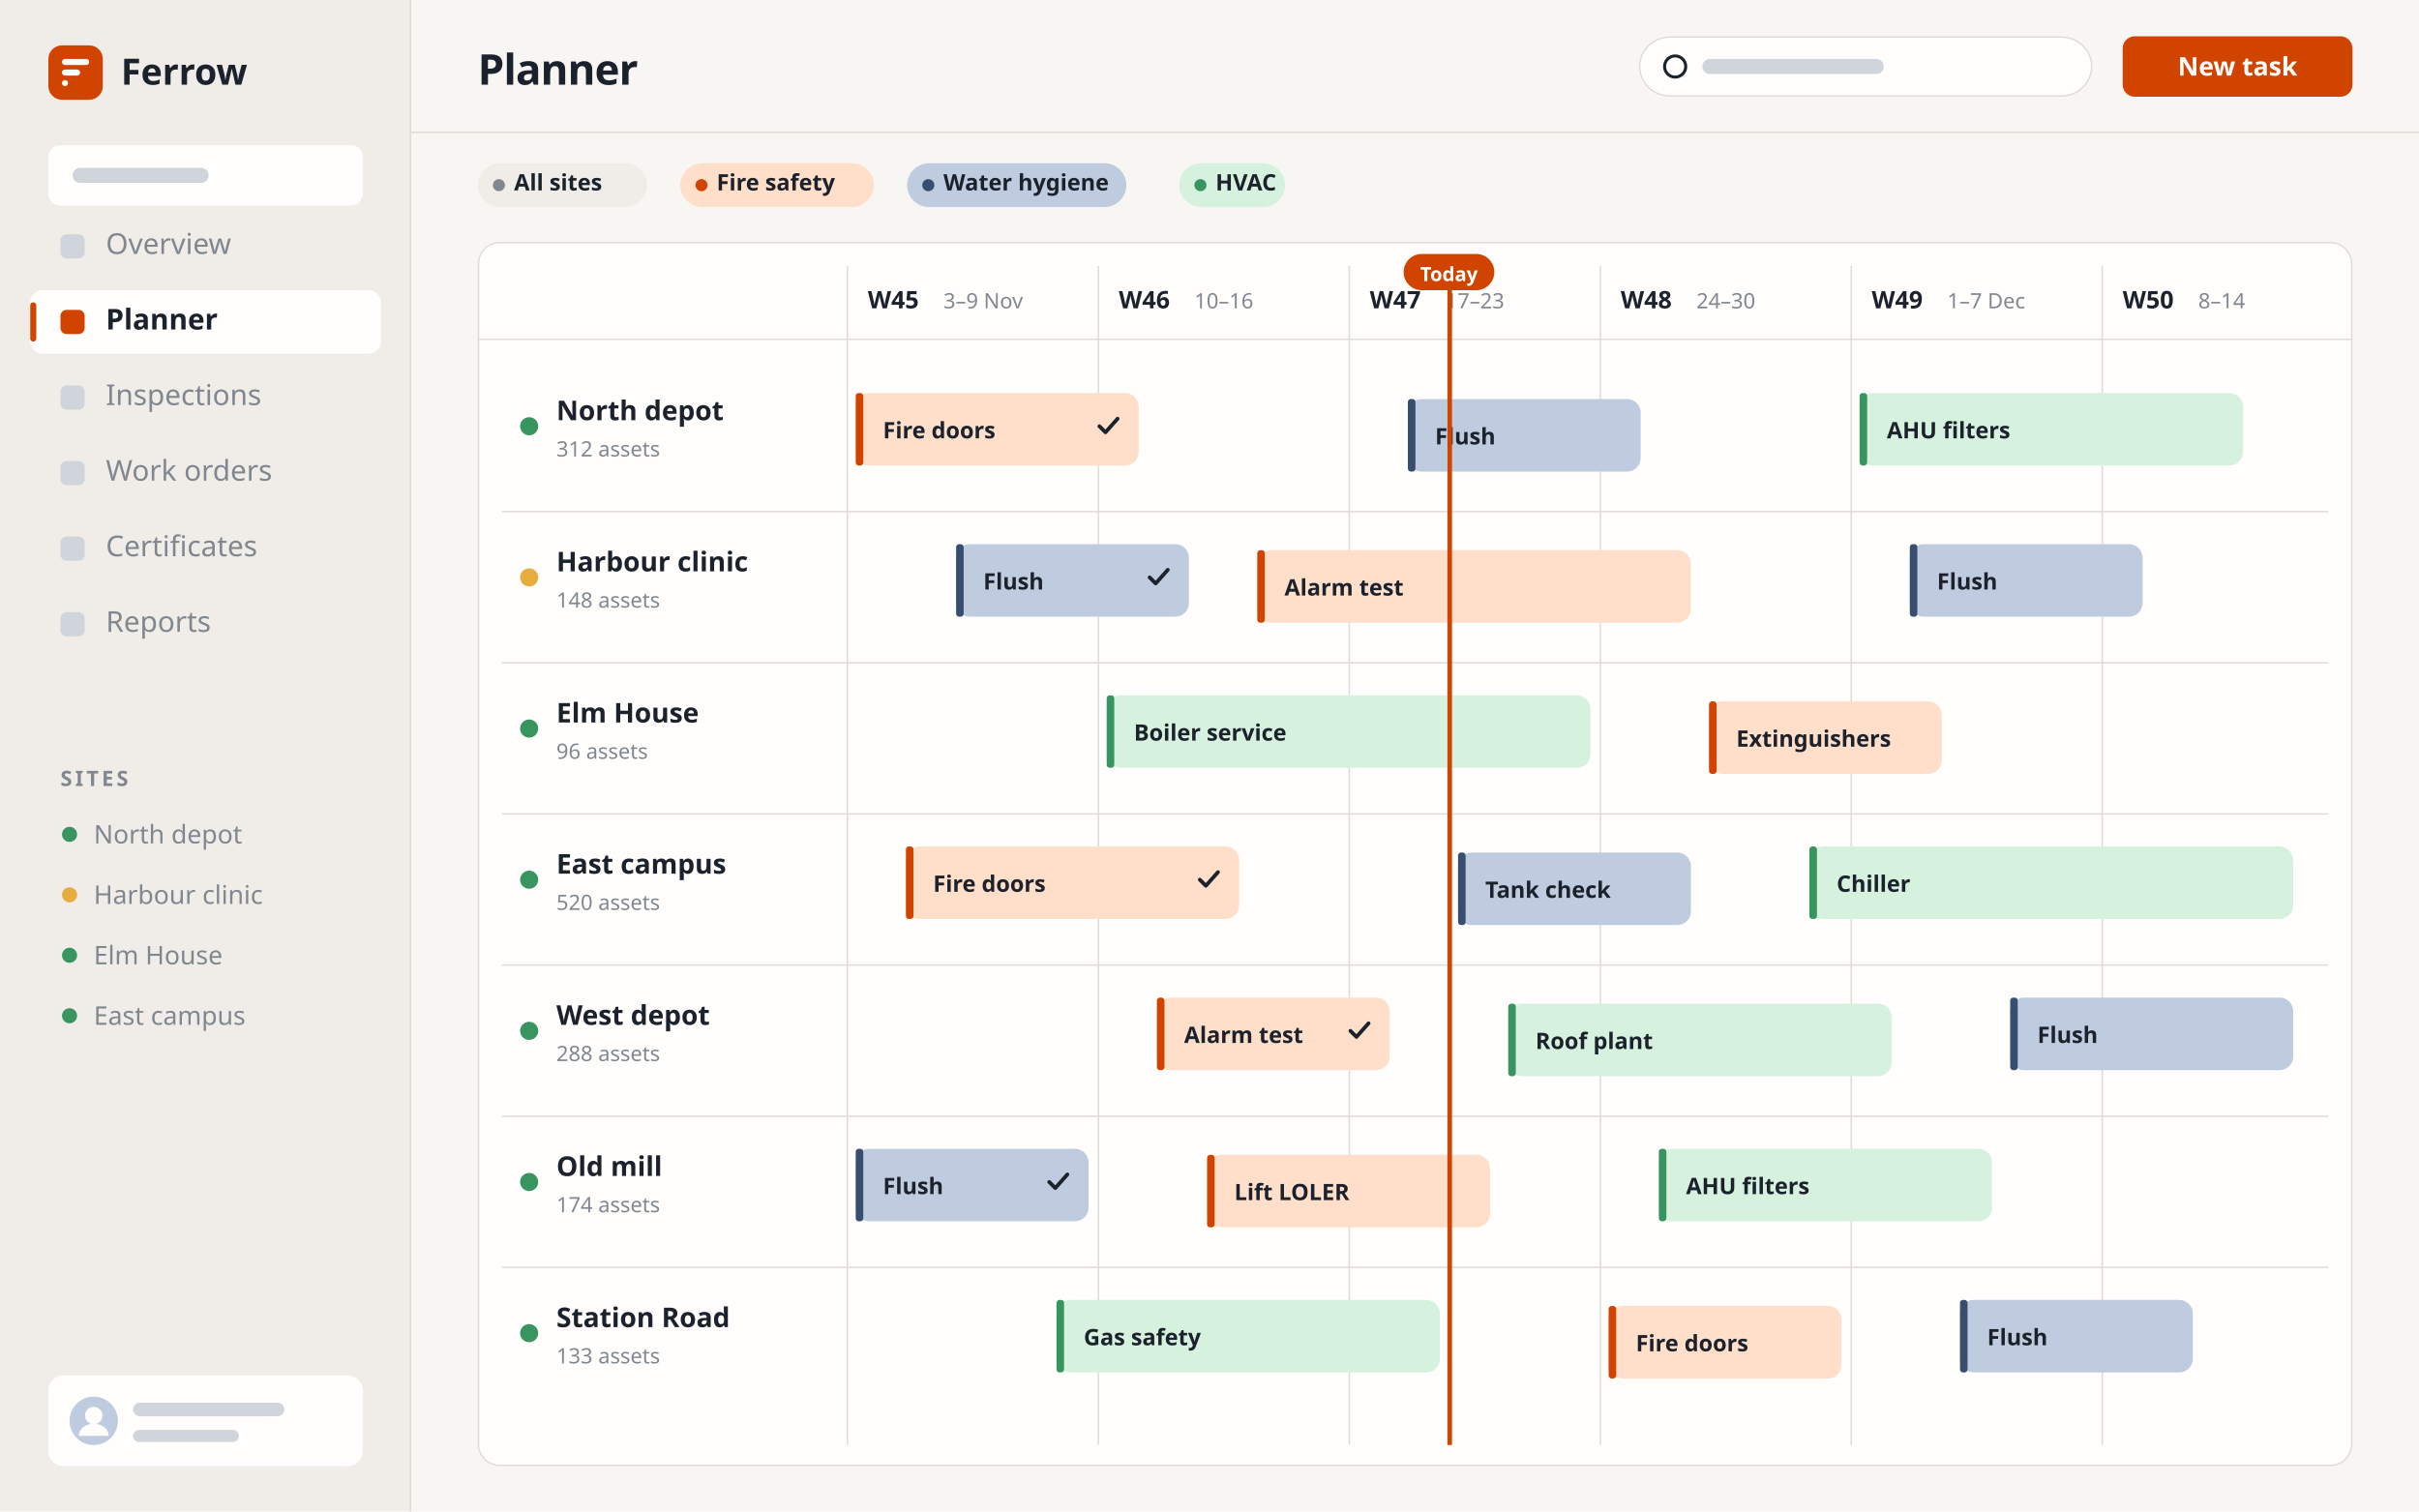
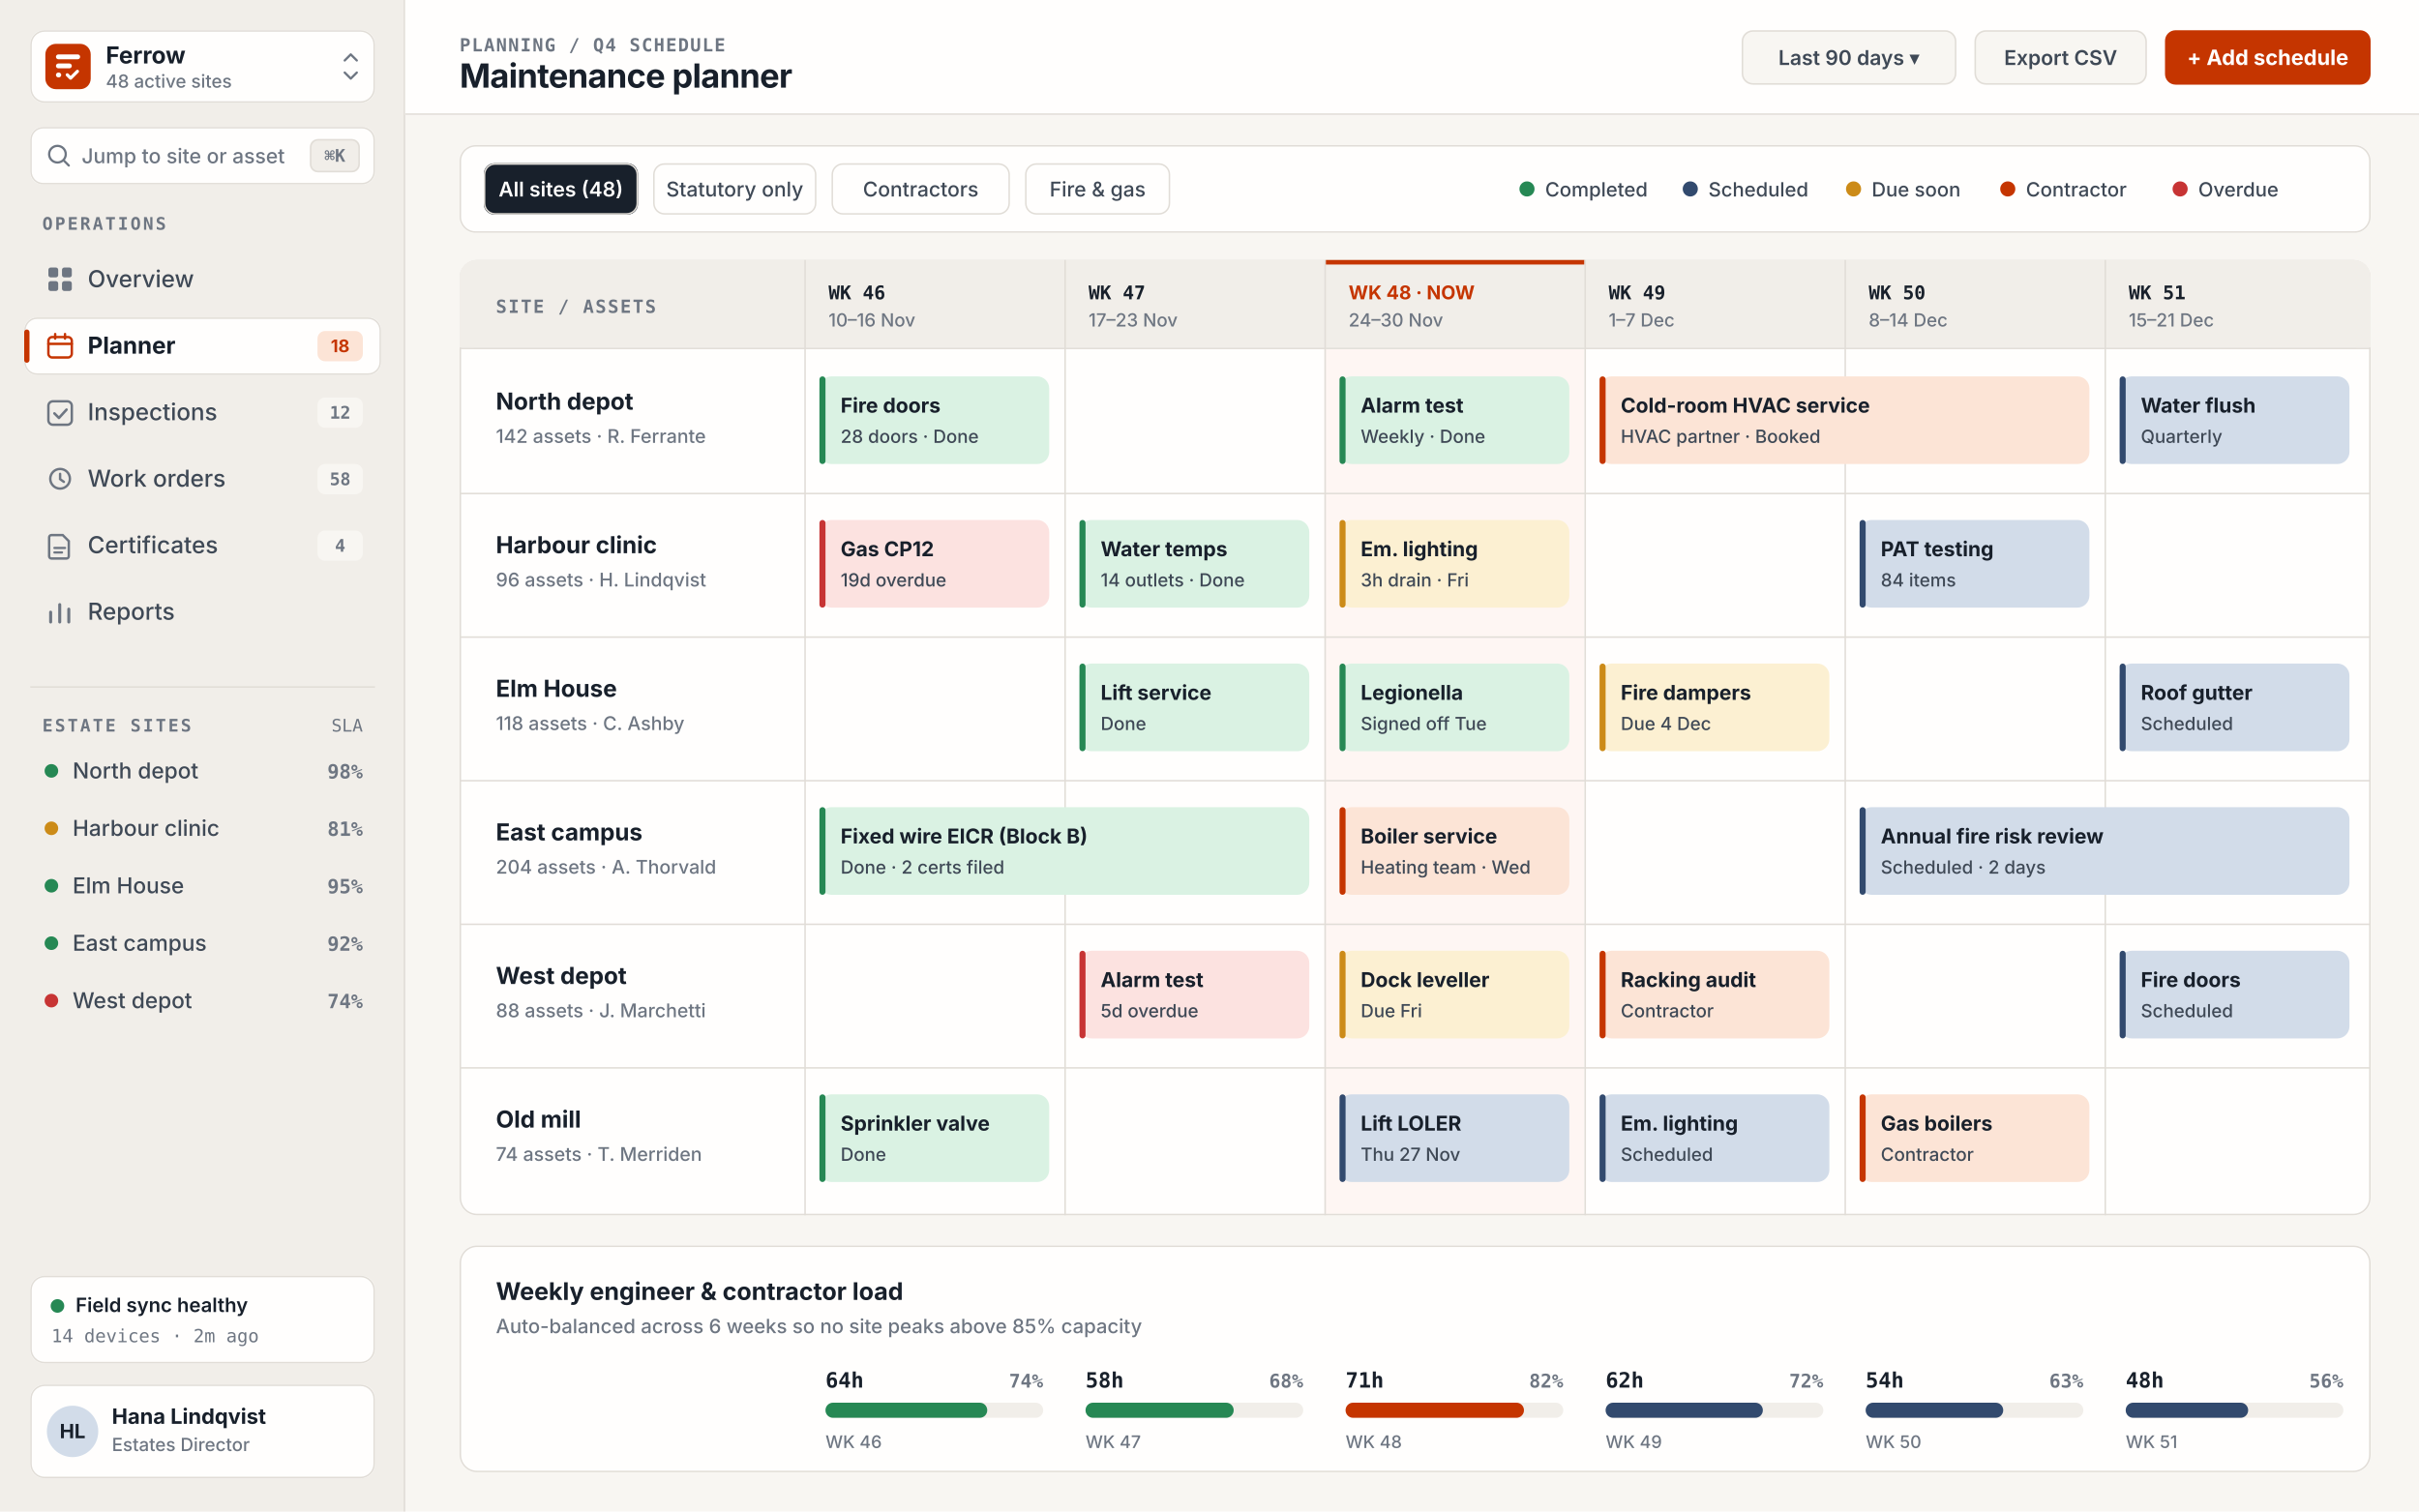
<svg xmlns="http://www.w3.org/2000/svg" viewBox="0 0 1600 1000" width="1600" height="1000">
-   <style>.s-bg{fill:#f8f6f3}.s-panel{fill:#fffefd}.s-sunk{fill:#f0ede9}.s-line{fill:#dfdcd7}.s-ink{fill:#1b222c}.s-muted{fill:#81878f}.s-faint{fill:#d0d4db}.s-acc{fill:#d14400}.s-acc2{fill:#ffdfca}.s-ok{fill:#389560}.s-ok2{fill:#d6f2de}.s-warn{fill:#e6ac3d}.s-warn2{fill:#fdedc9}.s-bad{fill:#cf4040}.s-bad2{fill:#ffe4e1}.s-data{fill:#384e6e}.s-data2{fill:#bfccdf}.s-skin{fill:#d6d3cf}.s-hair{fill:#1f2733}.s-hair2{fill:#7d838e}.s-stroke{fill:none;stroke:#dfdcd7}.s-stroke-ink{fill:none;stroke:#1b222c}.s-stroke-acc{fill:none;stroke:#d14400}.s-stroke-data{fill:none;stroke:#384e6e}.s-text{fill:#1b222c;font-family:system-ui,sans-serif}.s-text-muted{fill:#81878f;font-family:system-ui,sans-serif}.s-text-acc{fill:#d14400;font-family:system-ui,sans-serif}.s-num{fill:#1b222c;font-family:system-ui,sans-serif}.s-logo{fill:currentColor}.s-logo-text{fill:currentColor;font-family:system-ui,sans-serif}</style>
+   <style>.s-bg{fill:#f8f6f2}.s-panel{fill:#fffefd}.s-sunk{fill:#f1eee9}.s-line{fill:#e1ddd7}.s-grid{fill:#eae6e0}.s-ink{fill:#18202b}.s-ink-soft{fill:#3f4956}.s-muted{fill:#6e7682}.s-faint{fill:#cfd4dc}.s-acc{fill:#c53500}.s-acc2{fill:#fce4d6}.s-ok{fill:#268854}.s-ok2{fill:#daf2e3}.s-warn{fill:#cc8b18}.s-warn2{fill:#fcf0d2}.s-bad{fill:#c73434}.s-bad2{fill:#fce2e0}.s-data{fill:#324a6e}.s-data2{fill:#d2dce9}.s-skin{fill:#d6d3cf}.s-hair{fill:#1f2733}.s-hair2{fill:#7d838e}.s-stroke{fill:none;stroke:#e1ddd7}.s-stroke-grid{fill:none;stroke:#eae6e0}.s-stroke-faint{fill:none;stroke:#cfd4dc}.s-stroke-ink{fill:none;stroke:#18202b}.s-stroke-panel{fill:none;stroke:#fffefd}.s-stroke-muted{fill:none;stroke:#6e7682}.s-stroke-acc{fill:none;stroke:#c53500}.s-stroke-ok{fill:none;stroke:#268854}.s-stroke-warn{fill:none;stroke:#cc8b18}.s-stroke-bad{fill:none;stroke:#c73434}.s-stroke-data{fill:none;stroke:#324a6e}.s-text{fill:#18202b;font-family:system-ui,-apple-system,sans-serif}.s-text-soft{fill:#3f4956;font-family:system-ui,-apple-system,sans-serif}.s-text-muted{fill:#6e7682;font-family:system-ui,-apple-system,sans-serif}.s-text-acc{fill:#c53500;font-family:system-ui,-apple-system,sans-serif}.s-text-on-acc{fill:#fffefd;font-family:system-ui,-apple-system,sans-serif}.s-text-ok{fill:#268854;font-family:system-ui,-apple-system,sans-serif}.s-text-bad{fill:#c73434;font-family:system-ui,-apple-system,sans-serif}.s-text-mono{fill:#6e7682;font-family:ui-monospace,Menlo,monospace}.s-text-mono-ink{fill:#18202b;font-family:ui-monospace,Menlo,monospace}.s-num{fill:#18202b;font-family:system-ui,-apple-system,sans-serif}</style>
  <rect x="0" y="0" width="1600" height="1000" class="s-bg" />
-   <rect x="0" y="0" width="272" height="1000" class="s-sunk" />
-   <rect x="271" y="0" width="1" height="1000" class="s-line" />
-   <rect x="32" y="30" width="36" height="36" rx="9" class="s-acc" />
-   <rect x="41" y="39" width="18" height="4" rx="2" class="s-panel" />
-   <rect x="41" y="46" width="12" height="4" rx="2" class="s-panel" />
-   <rect x="41" y="53" width="4" height="4" rx="2" class="s-panel" />
-   <text x="80" y="56" font-size="24" font-weight="760" text-anchor="start" class="s-text">Ferrow</text>
-   <rect x="32" y="96" width="208" height="40" rx="8" class="s-panel" />
-   <rect x="48" y="111" width="90" height="10" rx="5" class="s-faint" />
-   <rect x="40" y="155" width="16" height="16" rx="4" class="s-faint" />
-   <text x="70" y="168" font-size="19" font-weight="500" text-anchor="start" class="s-text-muted">Overview</text>
-   <rect x="20" y="192" width="232" height="42" rx="8" class="s-panel" />
-   <rect x="20" y="200" width="4" height="26" rx="2" class="s-acc" />
-   <rect x="40" y="205" width="16" height="16" rx="4" class="s-acc" />
-   <text x="70" y="218" font-size="19" font-weight="650" text-anchor="start" class="s-text">Planner</text>
-   <rect x="40" y="255" width="16" height="16" rx="4" class="s-faint" />
-   <text x="70" y="268" font-size="19" font-weight="500" text-anchor="start" class="s-text-muted">Inspections</text>
-   <rect x="40" y="305" width="16" height="16" rx="4" class="s-faint" />
-   <text x="70" y="318" font-size="19" font-weight="500" text-anchor="start" class="s-text-muted">Work orders</text>
-   <rect x="40" y="355" width="16" height="16" rx="4" class="s-faint" />
-   <text x="70" y="368" font-size="19" font-weight="500" text-anchor="start" class="s-text-muted">Certificates</text>
-   <rect x="40" y="405" width="16" height="16" rx="4" class="s-faint" />
-   <text x="70" y="418" font-size="19" font-weight="500" text-anchor="start" class="s-text-muted">Reports</text>
-   <text x="40" y="520" font-size="14" font-weight="700" text-anchor="start" class="s-text-muted" letter-spacing="2">SITES</text>
-   <circle cx="46" cy="552" r="5" class="s-ok" />
-   <text x="62" y="558" font-size="17" font-weight="500" text-anchor="start" class="s-text-muted">North depot</text>
-   <circle cx="46" cy="592" r="5" class="s-warn" />
-   <text x="62" y="598" font-size="17" font-weight="500" text-anchor="start" class="s-text-muted">Harbour clinic</text>
-   <circle cx="46" cy="632" r="5" class="s-ok" />
-   <text x="62" y="638" font-size="17" font-weight="500" text-anchor="start" class="s-text-muted">Elm House</text>
-   <circle cx="46" cy="672" r="5" class="s-ok" />
-   <text x="62" y="678" font-size="17" font-weight="500" text-anchor="start" class="s-text-muted">East campus</text>
-   <rect x="32" y="910" width="208" height="60" rx="10" class="s-panel" />
-   <circle cx="62" cy="940" r="16" class="s-data2" />
-   <circle cx="62" cy="936.48" r="5.76" class="s-panel" />
-   <path d="M52.08 949.92a9.92 8 0 0 1 19.84 0" class="s-panel" />
-   <rect x="88" y="928" width="100" height="9" rx="4.5" class="s-faint" />
-   <rect x="88" y="946" width="70" height="8" rx="4" class="s-faint" />
-   <rect x="272" y="0" width="1328" height="88" class="s-bg" />
-   <rect x="272" y="87" width="1328" height="1" class="s-line" />
-   <text x="316" y="56" font-size="28" font-weight="720" text-anchor="start" class="s-text" letter-spacing="-0.5">Planner</text>
-   <rect x="1084" y="24" width="300" height="40" rx="20" class="s-panel" />
-   <rect x="1084.5" y="24.5" width="299" height="39" rx="20" class="s-stroke" />
-   <circle cx="1108" cy="44" r="7" class="s-stroke-ink" stroke-width="2" />
-   <rect x="1126" y="39" width="120" height="10" rx="5" class="s-faint" />
-   <rect x="1404" y="24" width="152" height="40" rx="8" class="s-acc" />
-   <text x="1480" y="50" font-size="17" font-weight="650" text-anchor="middle" class="s-text" style="fill:var(--shot-panel,#fff)">New task</text>
-   <rect x="316" y="108" width="112" height="29" rx="14.5" class="s-sunk" />
-   <circle cx="330" cy="122.5" r="4" class="s-muted" />
-   <text x="340" y="126" font-size="15" font-weight="560" text-anchor="start" class="s-text">All sites</text>
-   <rect x="450" y="108" width="128" height="29" rx="14.5" class="s-acc2" />
-   <circle cx="464" cy="122.5" r="4" class="s-acc" />
-   <text x="474" y="126" font-size="15" font-weight="560" text-anchor="start" class="s-text">Fire safety</text>
-   <rect x="600" y="108" width="145" height="29" rx="14.5" class="s-data2" />
-   <circle cx="614" cy="122.5" r="4" class="s-data" />
-   <text x="624" y="126" font-size="15" font-weight="560" text-anchor="start" class="s-text">Water hygiene</text>
-   <rect x="780" y="108" width="70" height="29" rx="14.5" class="s-ok2" />
-   <circle cx="794" cy="122.5" r="4" class="s-ok" />
-   <text x="804" y="126" font-size="15" font-weight="560" text-anchor="start" class="s-text">HVAC</text>
-   <rect x="316" y="160" width="1240" height="810" rx="14" class="s-panel" />
-   <rect x="316.5" y="160.5" width="1239" height="809" rx="14" class="s-stroke" />
-   <text x="574" y="204" font-size="16" font-weight="650" text-anchor="start" class="s-text">W45</text>
-   <text x="624" y="204" font-size="14" font-weight="500" text-anchor="start" class="s-text-muted">3–9 Nov</text>
-   <rect x="560" y="176" width="1" height="780" class="s-line" />
-   <text x="740" y="204" font-size="16" font-weight="650" text-anchor="start" class="s-text">W46</text>
-   <text x="790" y="204" font-size="14" font-weight="500" text-anchor="start" class="s-text-muted">10–16</text>
-   <rect x="726" y="176" width="1" height="780" class="s-line" />
-   <text x="906" y="204" font-size="16" font-weight="650" text-anchor="start" class="s-text">W47</text>
-   <text x="956" y="204" font-size="14" font-weight="500" text-anchor="start" class="s-text-muted">17–23</text>
-   <rect x="892" y="176" width="1" height="780" class="s-line" />
-   <text x="1072" y="204" font-size="16" font-weight="650" text-anchor="start" class="s-text">W48</text>
-   <text x="1122" y="204" font-size="14" font-weight="500" text-anchor="start" class="s-text-muted">24–30</text>
-   <rect x="1058" y="176" width="1" height="780" class="s-line" />
-   <text x="1238" y="204" font-size="16" font-weight="650" text-anchor="start" class="s-text">W49</text>
-   <text x="1288" y="204" font-size="14" font-weight="500" text-anchor="start" class="s-text-muted">1–7 Dec</text>
-   <rect x="1224" y="176" width="1" height="780" class="s-line" />
-   <text x="1404" y="204" font-size="16" font-weight="650" text-anchor="start" class="s-text">W50</text>
-   <text x="1454" y="204" font-size="14" font-weight="500" text-anchor="start" class="s-text-muted">8–14</text>
-   <rect x="1390" y="176" width="1" height="780" class="s-line" />
-   <rect x="316" y="224" width="1240" height="1" class="s-line" />
-   <circle cx="350" cy="282" r="6" class="s-ok" />
-   <text x="368" y="278" font-size="18" font-weight="600" text-anchor="start" class="s-text">North depot</text>
-   <text x="368" y="302" font-size="14" font-weight="500" text-anchor="start" class="s-text-muted">312 assets</text>
-   <rect x="566" y="260" width="187.2" height="48" rx="9" class="s-acc2" />
-   <rect x="566" y="260" width="5" height="48" rx="2" class="s-acc" />
-   <text x="584" y="290" font-size="15" font-weight="600" text-anchor="start" class="s-text">Fire doors</text>
-   <path d="M727.2 282l4 4 8-9" class="s-stroke-ink" stroke-width="2.5" stroke-linecap="round" stroke-linejoin="round" />
-   <rect x="931.2" y="264" width="154" height="48" rx="9" class="s-data2" />
-   <rect x="931.2" y="264" width="5" height="48" rx="2" class="s-data" />
-   <text x="949.2" y="294" font-size="15" font-weight="600" text-anchor="start" class="s-text">Flush</text>
-   <rect x="1230" y="260" width="253.6" height="48" rx="9" class="s-ok2" />
-   <rect x="1230" y="260" width="5" height="48" rx="2" class="s-ok" />
-   <text x="1248" y="290" font-size="15" font-weight="600" text-anchor="start" class="s-text">AHU filters</text>
-   <circle cx="350" cy="382" r="6" class="s-warn" />
-   <text x="368" y="378" font-size="18" font-weight="600" text-anchor="start" class="s-text">Harbour clinic</text>
-   <text x="368" y="402" font-size="14" font-weight="500" text-anchor="start" class="s-text-muted">148 assets</text>
-   <rect x="332" y="338" width="1208" height="1" class="s-line" />
-   <rect x="632.4" y="360" width="154" height="48" rx="9" class="s-data2" />
-   <rect x="632.4" y="360" width="5" height="48" rx="2" class="s-data" />
-   <text x="650.4" y="390" font-size="15" font-weight="600" text-anchor="start" class="s-text">Flush</text>
-   <path d="M760.4 382l4 4 8-9" class="s-stroke-ink" stroke-width="2.5" stroke-linecap="round" stroke-linejoin="round" />
-   <rect x="831.6" y="364" width="286.8" height="48" rx="9" class="s-acc2" />
-   <rect x="831.6" y="364" width="5" height="48" rx="2" class="s-acc" />
-   <text x="849.6" y="394" font-size="15" font-weight="600" text-anchor="start" class="s-text">Alarm test</text>
-   <rect x="1263.2" y="360" width="154" height="48" rx="9" class="s-data2" />
-   <rect x="1263.2" y="360" width="5" height="48" rx="2" class="s-data" />
-   <text x="1281.2" y="390" font-size="15" font-weight="600" text-anchor="start" class="s-text">Flush</text>
-   <circle cx="350" cy="482" r="6" class="s-ok" />
-   <text x="368" y="478" font-size="18" font-weight="600" text-anchor="start" class="s-text">Elm House</text>
-   <text x="368" y="502" font-size="14" font-weight="500" text-anchor="start" class="s-text-muted">96 assets</text>
-   <rect x="332" y="438" width="1208" height="1" class="s-line" />
-   <rect x="732" y="460" width="320" height="48" rx="9" class="s-ok2" />
-   <rect x="732" y="460" width="5" height="48" rx="2" class="s-ok" />
-   <text x="750" y="490" font-size="15" font-weight="600" text-anchor="start" class="s-text">Boiler service</text>
-   <rect x="1130.4" y="464" width="154" height="48" rx="9" class="s-acc2" />
-   <rect x="1130.4" y="464" width="5" height="48" rx="2" class="s-acc" />
-   <text x="1148.4" y="494" font-size="15" font-weight="600" text-anchor="start" class="s-text">Extinguishers</text>
-   <circle cx="350" cy="582" r="6" class="s-ok" />
-   <text x="368" y="578" font-size="18" font-weight="600" text-anchor="start" class="s-text">East campus</text>
-   <text x="368" y="602" font-size="14" font-weight="500" text-anchor="start" class="s-text-muted">520 assets</text>
-   <rect x="332" y="538" width="1208" height="1" class="s-line" />
-   <rect x="599.2" y="560" width="220.4" height="48" rx="9" class="s-acc2" />
-   <rect x="599.2" y="560" width="5" height="48" rx="2" class="s-acc" />
-   <text x="617.2" y="590" font-size="15" font-weight="600" text-anchor="start" class="s-text">Fire doors</text>
-   <path d="M793.6 582l4 4 8-9" class="s-stroke-ink" stroke-width="2.5" stroke-linecap="round" stroke-linejoin="round" />
-   <rect x="964.4" y="564" width="154" height="48" rx="9" class="s-data2" />
-   <rect x="964.4" y="564" width="5" height="48" rx="2" class="s-data" />
-   <text x="982.4" y="594" font-size="15" font-weight="600" text-anchor="start" class="s-text">Tank check</text>
-   <rect x="1196.8" y="560" width="320" height="48" rx="9" class="s-ok2" />
-   <rect x="1196.8" y="560" width="5" height="48" rx="2" class="s-ok" />
-   <text x="1214.8" y="590" font-size="15" font-weight="600" text-anchor="start" class="s-text">Chiller</text>
-   <circle cx="350" cy="682" r="6" class="s-ok" />
-   <text x="368" y="678" font-size="18" font-weight="600" text-anchor="start" class="s-text">West depot</text>
-   <text x="368" y="702" font-size="14" font-weight="500" text-anchor="start" class="s-text-muted">288 assets</text>
-   <rect x="332" y="638" width="1208" height="1" class="s-line" />
-   <rect x="765.2" y="660" width="154" height="48" rx="9" class="s-acc2" />
-   <rect x="765.2" y="660" width="5" height="48" rx="2" class="s-acc" />
-   <text x="783.2" y="690" font-size="15" font-weight="600" text-anchor="start" class="s-text">Alarm test</text>
-   <path d="M893.2 682l4 4 8-9" class="s-stroke-ink" stroke-width="2.5" stroke-linecap="round" stroke-linejoin="round" />
-   <rect x="997.6" y="664" width="253.6" height="48" rx="9" class="s-ok2" />
-   <rect x="997.6" y="664" width="5" height="48" rx="2" class="s-ok" />
-   <text x="1015.6" y="694" font-size="15" font-weight="600" text-anchor="start" class="s-text">Roof plant</text>
-   <rect x="1329.6" y="660" width="187.2" height="48" rx="9" class="s-data2" />
-   <rect x="1329.6" y="660" width="5" height="48" rx="2" class="s-data" />
-   <text x="1347.6" y="690" font-size="15" font-weight="600" text-anchor="start" class="s-text">Flush</text>
-   <circle cx="350" cy="782" r="6" class="s-ok" />
-   <text x="368" y="778" font-size="18" font-weight="600" text-anchor="start" class="s-text">Old mill</text>
-   <text x="368" y="802" font-size="14" font-weight="500" text-anchor="start" class="s-text-muted">174 assets</text>
-   <rect x="332" y="738" width="1208" height="1" class="s-line" />
-   <rect x="566" y="760" width="154" height="48" rx="9" class="s-data2" />
-   <rect x="566" y="760" width="5" height="48" rx="2" class="s-data" />
-   <text x="584" y="790" font-size="15" font-weight="600" text-anchor="start" class="s-text">Flush</text>
-   <path d="M694 782l4 4 8-9" class="s-stroke-ink" stroke-width="2.5" stroke-linecap="round" stroke-linejoin="round" />
-   <rect x="798.4" y="764" width="187.2" height="48" rx="9" class="s-acc2" />
-   <rect x="798.4" y="764" width="5" height="48" rx="2" class="s-acc" />
-   <text x="816.4" y="794" font-size="15" font-weight="600" text-anchor="start" class="s-text">Lift LOLER</text>
-   <rect x="1097.2" y="760" width="220.4" height="48" rx="9" class="s-ok2" />
-   <rect x="1097.2" y="760" width="5" height="48" rx="2" class="s-ok" />
-   <text x="1115.2" y="790" font-size="15" font-weight="600" text-anchor="start" class="s-text">AHU filters</text>
-   <circle cx="350" cy="882" r="6" class="s-ok" />
-   <text x="368" y="878" font-size="18" font-weight="600" text-anchor="start" class="s-text">Station Road</text>
-   <text x="368" y="902" font-size="14" font-weight="500" text-anchor="start" class="s-text-muted">133 assets</text>
-   <rect x="332" y="838" width="1208" height="1" class="s-line" />
-   <rect x="698.8" y="860" width="253.6" height="48" rx="9" class="s-ok2" />
-   <rect x="698.8" y="860" width="5" height="48" rx="2" class="s-ok" />
-   <text x="716.8" y="890" font-size="15" font-weight="600" text-anchor="start" class="s-text">Gas safety</text>
-   <rect x="1064" y="864" width="154" height="48" rx="9" class="s-acc2" />
-   <rect x="1064" y="864" width="5" height="48" rx="2" class="s-acc" />
-   <text x="1082" y="894" font-size="15" font-weight="600" text-anchor="start" class="s-text">Fire doors</text>
-   <rect x="1296.4" y="860" width="154" height="48" rx="9" class="s-data2" />
-   <rect x="1296.4" y="860" width="5" height="48" rx="2" class="s-data" />
-   <text x="1314.4" y="890" font-size="15" font-weight="600" text-anchor="start" class="s-text">Flush</text>
-   <rect x="957.4" y="176" width="3" height="780" class="s-acc" />
-   <rect x="928.4" y="168" width="60" height="24" rx="12" class="s-acc" />
-   <text x="958.4" y="186" font-size="13" font-weight="700" text-anchor="middle" class="s-text" style="fill:var(--shot-panel,#fff)">Today</text>
+   <rect x="0" y="0" width="268" height="1000" class="s-sunk" />
+   <rect x="267" y="0" width="1" height="1000" class="s-line" />
+   <rect x="20" y="20" width="228" height="48" rx="9" class="s-panel" />
+   <rect x="20.5" y="20.5" width="227" height="47" rx="9" class="s-stroke" />
+   <rect x="30" y="29" width="30" height="30" rx="7" class="s-acc" />
+   <rect x="37" y="36" width="16" height="3.2" rx="1.6" class="s-panel" />
+   <rect x="37" y="42" width="10.5" height="3.2" rx="1.6" class="s-panel" />
+   <rect x="37" y="48" width="3.5" height="3.2" rx="1.6" class="s-panel" />
+   <path d="M44.5 49.5l2.2 2.2 4.5-4.5" class="s-stroke-panel" stroke-width="2.1" stroke-linecap="round" stroke-linejoin="round" />
+   <text x="70" y="42" font-size="15.5" font-weight="720" class="s-text">Ferrow</text>
+   <text x="70" y="58" font-size="12" font-weight="500" class="s-text-muted">48 active sites</text>
+   <path d="M228 40l4-4 4 4M228 48l4 4 4-4" class="s-stroke-muted" stroke-width="1.5" stroke-linecap="round" stroke-linejoin="round" />
+   <rect x="20" y="84" width="228" height="38" rx="8" class="s-panel" />
+   <rect x="20.5" y="84.5" width="227" height="37" rx="8" class="s-stroke" />
+   <circle cx="38" cy="102" r="5.5" class="s-stroke-muted" stroke-width="1.5" />
+   <path d="M42.2 106.2l3.3 3.3" class="s-stroke-muted" stroke-width="1.5" stroke-linecap="round" />
+   <text x="54" y="108" font-size="13.5" font-weight="500" class="s-text-muted">Jump to site or asset</text>
+   <rect x="205" y="92" width="33" height="22" rx="5" class="s-sunk" />
+   <rect x="205.5" y="92.5" width="32" height="21" rx="5" class="s-stroke" />
+   <text x="221.5" y="107" font-size="11.5" font-weight="600" text-anchor="middle" class="s-text-mono">⌘K</text>
+   <text x="28" y="152" font-size="11.5" font-weight="650" letter-spacing="1.4" class="s-text-mono">OPERATIONS</text>
+   <rect x="32" y="177" width="6.5" height="6.5" rx="1.5" class="s-muted" />
+   <rect x="41" y="177" width="6.5" height="6.5" rx="1.5" class="s-muted" />
+   <rect x="32" y="186" width="6.5" height="6.5" rx="1.5" class="s-muted" />
+   <rect x="41" y="186" width="6.5" height="6.5" rx="1.5" class="s-muted" />
+   <text x="58" y="190" font-size="15.5" font-weight="500" class="s-text-soft">Overview</text>
+   <rect x="16" y="210" width="236" height="38" rx="8" class="s-panel" />
+   <rect x="16.5" y="210.5" width="235" height="37" rx="8" class="s-stroke" />
+   <rect x="16" y="218" width="3.5" height="22" rx="1.75" class="s-acc" />
+   <rect x="32" y="223" width="15.5" height="13.5" rx="2.5" class="s-stroke-acc" stroke-width="1.6" />
+   <path d="M32 227.5h15.5M36.5 221v3M43 221v3" class="s-stroke-acc" stroke-width="1.6" stroke-linecap="round" />
+   <text x="58" y="234" font-size="15.5" font-weight="660" class="s-text">Planner</text>
+   <rect x="210" y="219" width="30" height="20" rx="5" class="s-acc2" />
+   <text x="225" y="233" font-size="11.5" font-weight="650" text-anchor="middle" class="s-text-acc">18</text>
+   <rect x="32" y="265.5" width="15.5" height="15.5" rx="3" class="s-stroke-muted" stroke-width="1.6" />
+   <path d="M36 273.5l3 3 5-5.5" class="s-stroke-muted" stroke-width="1.7" stroke-linecap="round" stroke-linejoin="round" />
+   <text x="58" y="278" font-size="15.5" font-weight="500" class="s-text-soft">Inspections</text>
+   <rect x="210" y="263" width="30" height="20" rx="5" class="s-bg" />
+   <text x="225" y="277" font-size="11.5" font-weight="650" text-anchor="middle" class="s-text-mono">12</text>
+   <circle cx="39.75" cy="316.75" r="6.5" class="s-stroke-muted" stroke-width="1.6" />
+   <path d="M39.75 313.5v3.5l2.5 1.8" class="s-stroke-muted" stroke-width="1.6" stroke-linecap="round" />
+   <text x="58" y="322" font-size="15.5" font-weight="500" class="s-text-soft">Work orders</text>
+   <rect x="210" y="307" width="30" height="20" rx="5" class="s-bg" />
+   <text x="225" y="321" font-size="11.5" font-weight="650" text-anchor="middle" class="s-text-mono">58</text>
+   <path d="M34 354h7.5l4 4v10a1.5 1.5 0 0 1-1.5 1.5H34A1.5 1.5 0 0 1 32.5 368V355.5A1.5 1.5 0 0 1 34 354z" class="s-stroke-muted" stroke-width="1.6" />
+   <path d="M36 362.5h7M36 365.5h5" class="s-stroke-muted" stroke-width="1.5" stroke-linecap="round" />
+   <text x="58" y="366" font-size="15.5" font-weight="500" class="s-text-soft">Certificates</text>
+   <rect x="210" y="351" width="30" height="20" rx="5" class="s-bg" />
+   <text x="225" y="365" font-size="11.5" font-weight="650" text-anchor="middle" class="s-text-mono">4</text>
+   <path d="M33.5 411.5V405M39.5 411.5V400M45.5 411.5V403" class="s-stroke-muted" stroke-width="2" stroke-linecap="round" />
+   <text x="58" y="410" font-size="15.5" font-weight="500" class="s-text-soft">Reports</text>
+   <rect x="20" y="454" width="228" height="1" class="s-line" />
+   <text x="28" y="484" font-size="11.5" font-weight="650" letter-spacing="1.4" class="s-text-mono">ESTATE SITES</text>
+   <text x="240" y="484" font-size="11.5" font-weight="500" text-anchor="end" class="s-text-mono">SLA</text>
+   <circle cx="34" cy="510" r="4.5" class="s-ok" />
+   <text x="48" y="515" font-size="14.5" font-weight="520" class="s-text-soft">North depot</text>
+   <text x="240" y="515" font-size="13" font-weight="600" text-anchor="end" class="s-text-mono">98%</text>
+   <circle cx="34" cy="548" r="4.5" class="s-warn" />
+   <text x="48" y="553" font-size="14.5" font-weight="520" class="s-text-soft">Harbour clinic</text>
+   <text x="240" y="553" font-size="13" font-weight="600" text-anchor="end" class="s-text-mono">81%</text>
+   <circle cx="34" cy="586" r="4.5" class="s-ok" />
+   <text x="48" y="591" font-size="14.5" font-weight="520" class="s-text-soft">Elm House</text>
+   <text x="240" y="591" font-size="13" font-weight="600" text-anchor="end" class="s-text-mono">95%</text>
+   <circle cx="34" cy="624" r="4.5" class="s-ok" />
+   <text x="48" y="629" font-size="14.5" font-weight="520" class="s-text-soft">East campus</text>
+   <text x="240" y="629" font-size="13" font-weight="600" text-anchor="end" class="s-text-mono">92%</text>
+   <circle cx="34" cy="662" r="4.5" class="s-bad" />
+   <text x="48" y="667" font-size="14.5" font-weight="520" class="s-text-soft">West depot</text>
+   <text x="240" y="667" font-size="13" font-weight="600" text-anchor="end" class="s-text-mono">74%</text>
+   <rect x="20" y="844" width="228" height="58" rx="9" class="s-panel" />
+   <rect x="20.5" y="844.5" width="227" height="57" rx="9" class="s-stroke" />
+   <circle cx="38" cy="864" r="4.5" class="s-ok" />
+   <text x="50" y="868" font-size="13" font-weight="640" class="s-text">Field sync healthy</text>
+   <text x="34" y="888" font-size="12" font-weight="500" class="s-text-mono">14 devices · 2m ago</text>
+   <rect x="20" y="916" width="228" height="62" rx="9" class="s-panel" />
+   <rect x="20.5" y="916.5" width="227" height="61" rx="9" class="s-stroke" />
+   <circle cx="48" cy="947" r="17" class="s-data2" />
+   <text x="48" y="951.5" font-size="13" font-weight="680" text-anchor="middle" class="s-text">HL</text>
+   <text x="74" y="942" font-size="14" font-weight="660" class="s-text">Hana Lindqvist</text>
+   <text x="74" y="960" font-size="12" font-weight="500" class="s-text-muted">Estates Director</text>
+   <rect x="268" y="0" width="1332" height="76" class="s-panel" />
+   <rect x="268" y="75" width="1332" height="1" class="s-line" />
+   <text x="304" y="34" font-size="12" font-weight="600" letter-spacing="0.8" class="s-text-mono">PLANNING / Q4 SCHEDULE</text>
+   <text x="304" y="58" font-size="22" font-weight="720" letter-spacing="-0.4" class="s-text">Maintenance planner</text>
+   <rect x="1152" y="20" width="142" height="36" rx="7" class="s-bg" />
+   <rect x="1152.5" y="20.5" width="141" height="35" rx="7" class="s-stroke" />
+   <text x="1223" y="43" font-size="13.5" font-weight="560" text-anchor="middle" class="s-text-soft">Last 90 days ▾</text>
+   <rect x="1306" y="20" width="114" height="36" rx="7" class="s-bg" />
+   <rect x="1306.5" y="20.5" width="113" height="35" rx="7" class="s-stroke" />
+   <text x="1363" y="43" font-size="13.5" font-weight="560" text-anchor="middle" class="s-text-soft">Export CSV</text>
+   <rect x="1432" y="20" width="136" height="36" rx="7" class="s-acc" />
+   <text x="1500" y="43" font-size="14" font-weight="660" text-anchor="middle" class="s-text-on-acc">+ Add schedule</text>
+   <rect x="304" y="96" width="1264" height="58" rx="10" class="s-panel" />
+   <rect x="304.5" y="96.5" width="1263" height="57" rx="10" class="s-stroke" />
+   <rect x="320" y="108" width="102" height="34" rx="7" class="s-ink" />
+   <rect x="320.5" y="108.5" width="101" height="33" rx="7" class="s-stroke" />
+   <text x="371" y="130" font-size="13.5" font-weight="640" text-anchor="middle" class="s-text-on-acc">All sites (48)</text>
+   <rect x="432" y="108" width="108" height="34" rx="7" class="s-panel" />
+   <rect x="432.5" y="108.5" width="107" height="33" rx="7" class="s-stroke" />
+   <text x="486" y="130" font-size="13.5" font-weight="520" text-anchor="middle" class="s-text-soft">Statutory only</text>
+   <rect x="550" y="108" width="118" height="34" rx="7" class="s-panel" />
+   <rect x="550.5" y="108.5" width="117" height="33" rx="7" class="s-stroke" />
+   <text x="609" y="130" font-size="13.5" font-weight="520" text-anchor="middle" class="s-text-soft">Contractors</text>
+   <rect x="678" y="108" width="96" height="34" rx="7" class="s-panel" />
+   <rect x="678.5" y="108.5" width="95" height="33" rx="7" class="s-stroke" />
+   <text x="726" y="130" font-size="13.5" font-weight="520" text-anchor="middle" class="s-text-soft">Fire &amp; gas</text>
+   <circle cx="1010" cy="125" r="5" class="s-ok" />
+   <text x="1022" y="130" font-size="13" font-weight="540" class="s-text-soft">Completed</text>
+   <circle cx="1118" cy="125" r="5" class="s-data" />
+   <text x="1130" y="130" font-size="13" font-weight="540" class="s-text-soft">Scheduled</text>
+   <circle cx="1226" cy="125" r="5" class="s-warn" />
+   <text x="1238" y="130" font-size="13" font-weight="540" class="s-text-soft">Due soon</text>
+   <circle cx="1328" cy="125" r="5" class="s-acc" />
+   <text x="1340" y="130" font-size="13" font-weight="540" class="s-text-soft">Contractor</text>
+   <circle cx="1442" cy="125" r="5" class="s-bad" />
+   <text x="1454" y="130" font-size="13" font-weight="540" class="s-text-soft">Overdue</text>
+   <rect x="304" y="172" width="1264" height="632" rx="11" class="s-panel" />
+   <rect x="304.5" y="172.5" width="1263" height="631" rx="11" class="s-stroke" />
+   <rect x="304" y="172" width="1264" height="58" rx="11" class="s-sunk" />
+   <rect x="304" y="218" width="1264" height="12" class="s-sunk" />
+   <rect x="304" y="230" width="1264" height="1" class="s-line" />
+   <text x="328" y="207" font-size="12" font-weight="660" letter-spacing="1" class="s-text-mono">SITE / ASSETS</text>
+   <rect x="876" y="231" width="172" height="572" class="s-acc2" opacity="0.28" />
+   <rect x="532" y="172" width="1" height="632" class="s-line" />
+   <text x="548" y="198" font-size="12.5" font-weight="700" class="s-text-mono-ink">WK 46</text>
+   <text x="548" y="216" font-size="12" font-weight="500" class="s-text-muted">10–16 Nov</text>
+   <rect x="704" y="172" width="1" height="632" class="s-line" />
+   <text x="720" y="198" font-size="12.5" font-weight="700" class="s-text-mono-ink">WK 47</text>
+   <text x="720" y="216" font-size="12" font-weight="500" class="s-text-muted">17–23 Nov</text>
+   <rect x="876" y="172" width="1" height="632" class="s-line" />
+   <rect x="877" y="172" width="171" height="3" class="s-acc" />
+   <text x="892" y="198" font-size="12.5" font-weight="700" class="s-text-acc">WK 48 · NOW</text>
+   <text x="892" y="216" font-size="12" font-weight="500" class="s-text-muted">24–30 Nov</text>
+   <rect x="1048" y="172" width="1" height="632" class="s-line" />
+   <text x="1064" y="198" font-size="12.5" font-weight="700" class="s-text-mono-ink">WK 49</text>
+   <text x="1064" y="216" font-size="12" font-weight="500" class="s-text-muted">1–7 Dec</text>
+   <rect x="1220" y="172" width="1" height="632" class="s-line" />
+   <text x="1236" y="198" font-size="12.5" font-weight="700" class="s-text-mono-ink">WK 50</text>
+   <text x="1236" y="216" font-size="12" font-weight="500" class="s-text-muted">8–14 Dec</text>
+   <rect x="1392" y="172" width="1" height="632" class="s-line" />
+   <text x="1408" y="198" font-size="12.5" font-weight="700" class="s-text-mono-ink">WK 51</text>
+   <text x="1408" y="216" font-size="12" font-weight="500" class="s-text-muted">15–21 Dec</text>
+   <text x="328" y="271" font-size="15.5" font-weight="660" class="s-text">North depot</text>
+   <text x="328" y="293" font-size="12.5" font-weight="500" class="s-text-muted">142 assets · R. Ferrante</text>
+   <rect x="542" y="249" width="152" height="58" rx="8" class="s-ok2" />
+   <rect x="542" y="249" width="4" height="58" rx="2" class="s-ok" />
+   <text x="556" y="273" font-size="13.5" font-weight="660" class="s-text">Fire doors</text>
+   <text x="556" y="293" font-size="12" font-weight="500" class="s-text-soft">28 doors · Done</text>
+   <rect x="886" y="249" width="152" height="58" rx="8" class="s-ok2" />
+   <rect x="886" y="249" width="4" height="58" rx="2" class="s-ok" />
+   <text x="900" y="273" font-size="13.5" font-weight="660" class="s-text">Alarm test</text>
+   <text x="900" y="293" font-size="12" font-weight="500" class="s-text-soft">Weekly · Done</text>
+   <rect x="1058" y="249" width="324" height="58" rx="8" class="s-acc2" />
+   <rect x="1058" y="249" width="4" height="58" rx="2" class="s-acc" />
+   <text x="1072" y="273" font-size="13.5" font-weight="660" class="s-text">Cold-room HVAC service</text>
+   <text x="1072" y="293" font-size="12" font-weight="500" class="s-text-soft">HVAC partner · Booked</text>
+   <rect x="1402" y="249" width="152" height="58" rx="8" class="s-data2" />
+   <rect x="1402" y="249" width="4" height="58" rx="2" class="s-data" />
+   <text x="1416" y="273" font-size="13.5" font-weight="660" class="s-text">Water flush</text>
+   <text x="1416" y="293" font-size="12" font-weight="500" class="s-text-soft">Quarterly</text>
+   <rect x="304" y="326" width="1264" height="1" class="s-line" />
+   <text x="328" y="366" font-size="15.5" font-weight="660" class="s-text">Harbour clinic</text>
+   <text x="328" y="388" font-size="12.5" font-weight="500" class="s-text-muted">96 assets · H. Lindqvist</text>
+   <rect x="542" y="344" width="152" height="58" rx="8" class="s-bad2" />
+   <rect x="542" y="344" width="4" height="58" rx="2" class="s-bad" />
+   <text x="556" y="368" font-size="13.5" font-weight="660" class="s-text">Gas CP12</text>
+   <text x="556" y="388" font-size="12" font-weight="500" class="s-text-soft">19d overdue</text>
+   <rect x="714" y="344" width="152" height="58" rx="8" class="s-ok2" />
+   <rect x="714" y="344" width="4" height="58" rx="2" class="s-ok" />
+   <text x="728" y="368" font-size="13.5" font-weight="660" class="s-text">Water temps</text>
+   <text x="728" y="388" font-size="12" font-weight="500" class="s-text-soft">14 outlets · Done</text>
+   <rect x="886" y="344" width="152" height="58" rx="8" class="s-warn2" />
+   <rect x="886" y="344" width="4" height="58" rx="2" class="s-warn" />
+   <text x="900" y="368" font-size="13.5" font-weight="660" class="s-text">Em. lighting</text>
+   <text x="900" y="388" font-size="12" font-weight="500" class="s-text-soft">3h drain · Fri</text>
+   <rect x="1230" y="344" width="152" height="58" rx="8" class="s-data2" />
+   <rect x="1230" y="344" width="4" height="58" rx="2" class="s-data" />
+   <text x="1244" y="368" font-size="13.5" font-weight="660" class="s-text">PAT testing</text>
+   <text x="1244" y="388" font-size="12" font-weight="500" class="s-text-soft">84 items</text>
+   <rect x="304" y="421" width="1264" height="1" class="s-line" />
+   <text x="328" y="461" font-size="15.5" font-weight="660" class="s-text">Elm House</text>
+   <text x="328" y="483" font-size="12.5" font-weight="500" class="s-text-muted">118 assets · C. Ashby</text>
+   <rect x="714" y="439" width="152" height="58" rx="8" class="s-ok2" />
+   <rect x="714" y="439" width="4" height="58" rx="2" class="s-ok" />
+   <text x="728" y="463" font-size="13.5" font-weight="660" class="s-text">Lift service</text>
+   <text x="728" y="483" font-size="12" font-weight="500" class="s-text-soft">Done</text>
+   <rect x="886" y="439" width="152" height="58" rx="8" class="s-ok2" />
+   <rect x="886" y="439" width="4" height="58" rx="2" class="s-ok" />
+   <text x="900" y="463" font-size="13.5" font-weight="660" class="s-text">Legionella</text>
+   <text x="900" y="483" font-size="12" font-weight="500" class="s-text-soft">Signed off Tue</text>
+   <rect x="1058" y="439" width="152" height="58" rx="8" class="s-warn2" />
+   <rect x="1058" y="439" width="4" height="58" rx="2" class="s-warn" />
+   <text x="1072" y="463" font-size="13.5" font-weight="660" class="s-text">Fire dampers</text>
+   <text x="1072" y="483" font-size="12" font-weight="500" class="s-text-soft">Due 4 Dec</text>
+   <rect x="1402" y="439" width="152" height="58" rx="8" class="s-data2" />
+   <rect x="1402" y="439" width="4" height="58" rx="2" class="s-data" />
+   <text x="1416" y="463" font-size="13.5" font-weight="660" class="s-text">Roof gutter</text>
+   <text x="1416" y="483" font-size="12" font-weight="500" class="s-text-soft">Scheduled</text>
+   <rect x="304" y="516" width="1264" height="1" class="s-line" />
+   <text x="328" y="556" font-size="15.5" font-weight="660" class="s-text">East campus</text>
+   <text x="328" y="578" font-size="12.5" font-weight="500" class="s-text-muted">204 assets · A. Thorvald</text>
+   <rect x="542" y="534" width="324" height="58" rx="8" class="s-ok2" />
+   <rect x="542" y="534" width="4" height="58" rx="2" class="s-ok" />
+   <text x="556" y="558" font-size="13.5" font-weight="660" class="s-text">Fixed wire EICR (Block B)</text>
+   <text x="556" y="578" font-size="12" font-weight="500" class="s-text-soft">Done · 2 certs filed</text>
+   <rect x="886" y="534" width="152" height="58" rx="8" class="s-acc2" />
+   <rect x="886" y="534" width="4" height="58" rx="2" class="s-acc" />
+   <text x="900" y="558" font-size="13.5" font-weight="660" class="s-text">Boiler service</text>
+   <text x="900" y="578" font-size="12" font-weight="500" class="s-text-soft">Heating team · Wed</text>
+   <rect x="1230" y="534" width="324" height="58" rx="8" class="s-data2" />
+   <rect x="1230" y="534" width="4" height="58" rx="2" class="s-data" />
+   <text x="1244" y="558" font-size="13.5" font-weight="660" class="s-text">Annual fire risk review</text>
+   <text x="1244" y="578" font-size="12" font-weight="500" class="s-text-soft">Scheduled · 2 days</text>
+   <rect x="304" y="611" width="1264" height="1" class="s-line" />
+   <text x="328" y="651" font-size="15.5" font-weight="660" class="s-text">West depot</text>
+   <text x="328" y="673" font-size="12.5" font-weight="500" class="s-text-muted">88 assets · J. Marchetti</text>
+   <rect x="714" y="629" width="152" height="58" rx="8" class="s-bad2" />
+   <rect x="714" y="629" width="4" height="58" rx="2" class="s-bad" />
+   <text x="728" y="653" font-size="13.5" font-weight="660" class="s-text">Alarm test</text>
+   <text x="728" y="673" font-size="12" font-weight="500" class="s-text-soft">5d overdue</text>
+   <rect x="886" y="629" width="152" height="58" rx="8" class="s-warn2" />
+   <rect x="886" y="629" width="4" height="58" rx="2" class="s-warn" />
+   <text x="900" y="653" font-size="13.5" font-weight="660" class="s-text">Dock leveller</text>
+   <text x="900" y="673" font-size="12" font-weight="500" class="s-text-soft">Due Fri</text>
+   <rect x="1058" y="629" width="152" height="58" rx="8" class="s-acc2" />
+   <rect x="1058" y="629" width="4" height="58" rx="2" class="s-acc" />
+   <text x="1072" y="653" font-size="13.5" font-weight="660" class="s-text">Racking audit</text>
+   <text x="1072" y="673" font-size="12" font-weight="500" class="s-text-soft">Contractor</text>
+   <rect x="1402" y="629" width="152" height="58" rx="8" class="s-data2" />
+   <rect x="1402" y="629" width="4" height="58" rx="2" class="s-data" />
+   <text x="1416" y="653" font-size="13.5" font-weight="660" class="s-text">Fire doors</text>
+   <text x="1416" y="673" font-size="12" font-weight="500" class="s-text-soft">Scheduled</text>
+   <rect x="304" y="706" width="1264" height="1" class="s-line" />
+   <text x="328" y="746" font-size="15.5" font-weight="660" class="s-text">Old mill</text>
+   <text x="328" y="768" font-size="12.5" font-weight="500" class="s-text-muted">74 assets · T. Merriden</text>
+   <rect x="542" y="724" width="152" height="58" rx="8" class="s-ok2" />
+   <rect x="542" y="724" width="4" height="58" rx="2" class="s-ok" />
+   <text x="556" y="748" font-size="13.5" font-weight="660" class="s-text">Sprinkler valve</text>
+   <text x="556" y="768" font-size="12" font-weight="500" class="s-text-soft">Done</text>
+   <rect x="886" y="724" width="152" height="58" rx="8" class="s-data2" />
+   <rect x="886" y="724" width="4" height="58" rx="2" class="s-data" />
+   <text x="900" y="748" font-size="13.5" font-weight="660" class="s-text">Lift LOLER</text>
+   <text x="900" y="768" font-size="12" font-weight="500" class="s-text-soft">Thu 27 Nov</text>
+   <rect x="1058" y="724" width="152" height="58" rx="8" class="s-data2" />
+   <rect x="1058" y="724" width="4" height="58" rx="2" class="s-data" />
+   <text x="1072" y="748" font-size="13.5" font-weight="660" class="s-text">Em. lighting</text>
+   <text x="1072" y="768" font-size="12" font-weight="500" class="s-text-soft">Scheduled</text>
+   <rect x="1230" y="724" width="152" height="58" rx="8" class="s-acc2" />
+   <rect x="1230" y="724" width="4" height="58" rx="2" class="s-acc" />
+   <text x="1244" y="748" font-size="13.5" font-weight="660" class="s-text">Gas boilers</text>
+   <text x="1244" y="768" font-size="12" font-weight="500" class="s-text-soft">Contractor</text>
+   <rect x="304" y="824" width="1264" height="150" rx="11" class="s-panel" />
+   <rect x="304.5" y="824.5" width="1263" height="149" rx="11" class="s-stroke" />
+   <text x="328" y="860" font-size="16" font-weight="680" class="s-text">Weekly engineer &amp; contractor load</text>
+   <text x="328" y="882" font-size="13" font-weight="500" class="s-text-muted">Auto-balanced across 6 weeks so no site peaks above 85% capacity</text>
+   <text x="546" y="918" font-size="14" font-weight="700" class="s-text-mono-ink">64h</text>
+   <text x="690" y="918" font-size="12.5" font-weight="600" text-anchor="end" class="s-text-mono">74%</text>
+   <rect x="546" y="928" width="144" height="10" rx="5" class="s-sunk" />
+   <rect x="546" y="928" width="107" height="10" rx="5" class="s-ok" />
+   <text x="546" y="958" font-size="11.5" font-weight="500" class="s-text-muted">WK 46</text>
+   <text x="718" y="918" font-size="14" font-weight="700" class="s-text-mono-ink">58h</text>
+   <text x="862" y="918" font-size="12.5" font-weight="600" text-anchor="end" class="s-text-mono">68%</text>
+   <rect x="718" y="928" width="144" height="10" rx="5" class="s-sunk" />
+   <rect x="718" y="928" width="98" height="10" rx="5" class="s-ok" />
+   <text x="718" y="958" font-size="11.5" font-weight="500" class="s-text-muted">WK 47</text>
+   <text x="890" y="918" font-size="14" font-weight="700" class="s-text-mono-ink">71h</text>
+   <text x="1034" y="918" font-size="12.5" font-weight="600" text-anchor="end" class="s-text-mono">82%</text>
+   <rect x="890" y="928" width="144" height="10" rx="5" class="s-sunk" />
+   <rect x="890" y="928" width="118" height="10" rx="5" class="s-acc" />
+   <text x="890" y="958" font-size="11.5" font-weight="500" class="s-text-muted">WK 48</text>
+   <text x="1062" y="918" font-size="14" font-weight="700" class="s-text-mono-ink">62h</text>
+   <text x="1206" y="918" font-size="12.5" font-weight="600" text-anchor="end" class="s-text-mono">72%</text>
+   <rect x="1062" y="928" width="144" height="10" rx="5" class="s-sunk" />
+   <rect x="1062" y="928" width="104" height="10" rx="5" class="s-data" />
+   <text x="1062" y="958" font-size="11.5" font-weight="500" class="s-text-muted">WK 49</text>
+   <text x="1234" y="918" font-size="14" font-weight="700" class="s-text-mono-ink">54h</text>
+   <text x="1378" y="918" font-size="12.5" font-weight="600" text-anchor="end" class="s-text-mono">63%</text>
+   <rect x="1234" y="928" width="144" height="10" rx="5" class="s-sunk" />
+   <rect x="1234" y="928" width="91" height="10" rx="5" class="s-data" />
+   <text x="1234" y="958" font-size="11.5" font-weight="500" class="s-text-muted">WK 50</text>
+   <text x="1406" y="918" font-size="14" font-weight="700" class="s-text-mono-ink">48h</text>
+   <text x="1550" y="918" font-size="12.5" font-weight="600" text-anchor="end" class="s-text-mono">56%</text>
+   <rect x="1406" y="928" width="144" height="10" rx="5" class="s-sunk" />
+   <rect x="1406" y="928" width="81" height="10" rx="5" class="s-data" />
+   <text x="1406" y="958" font-size="11.5" font-weight="500" class="s-text-muted">WK 51</text>
</svg>
